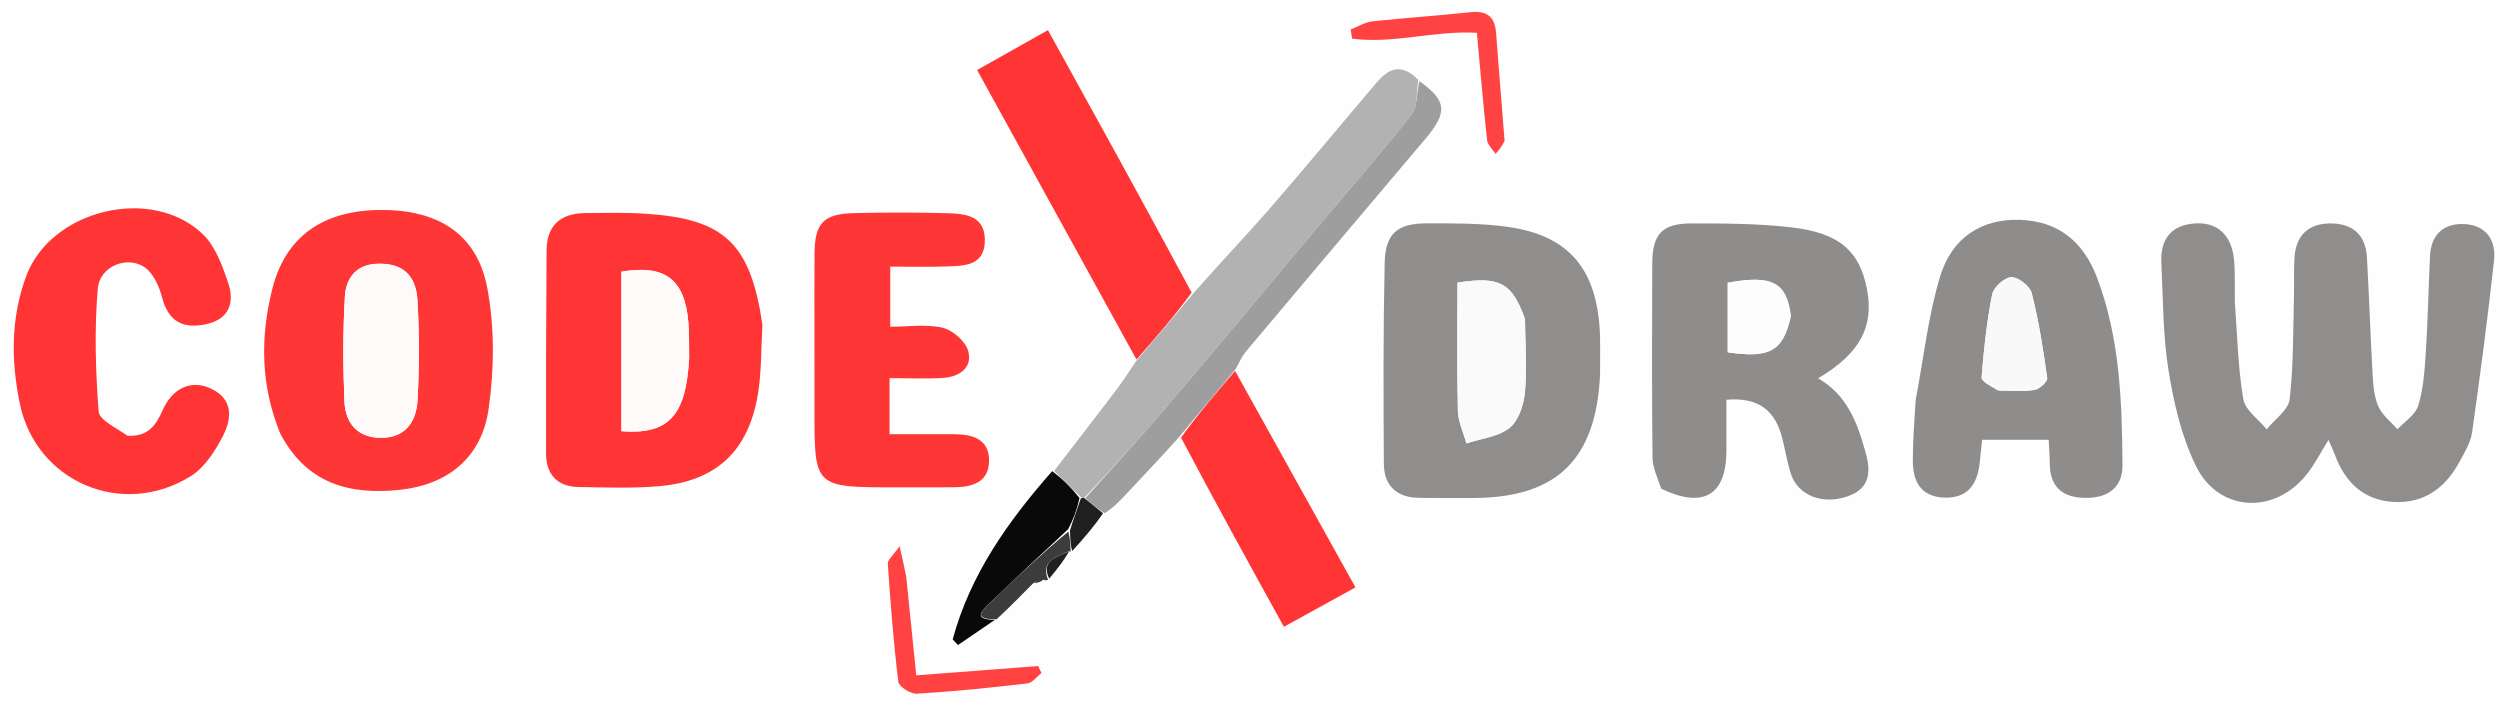
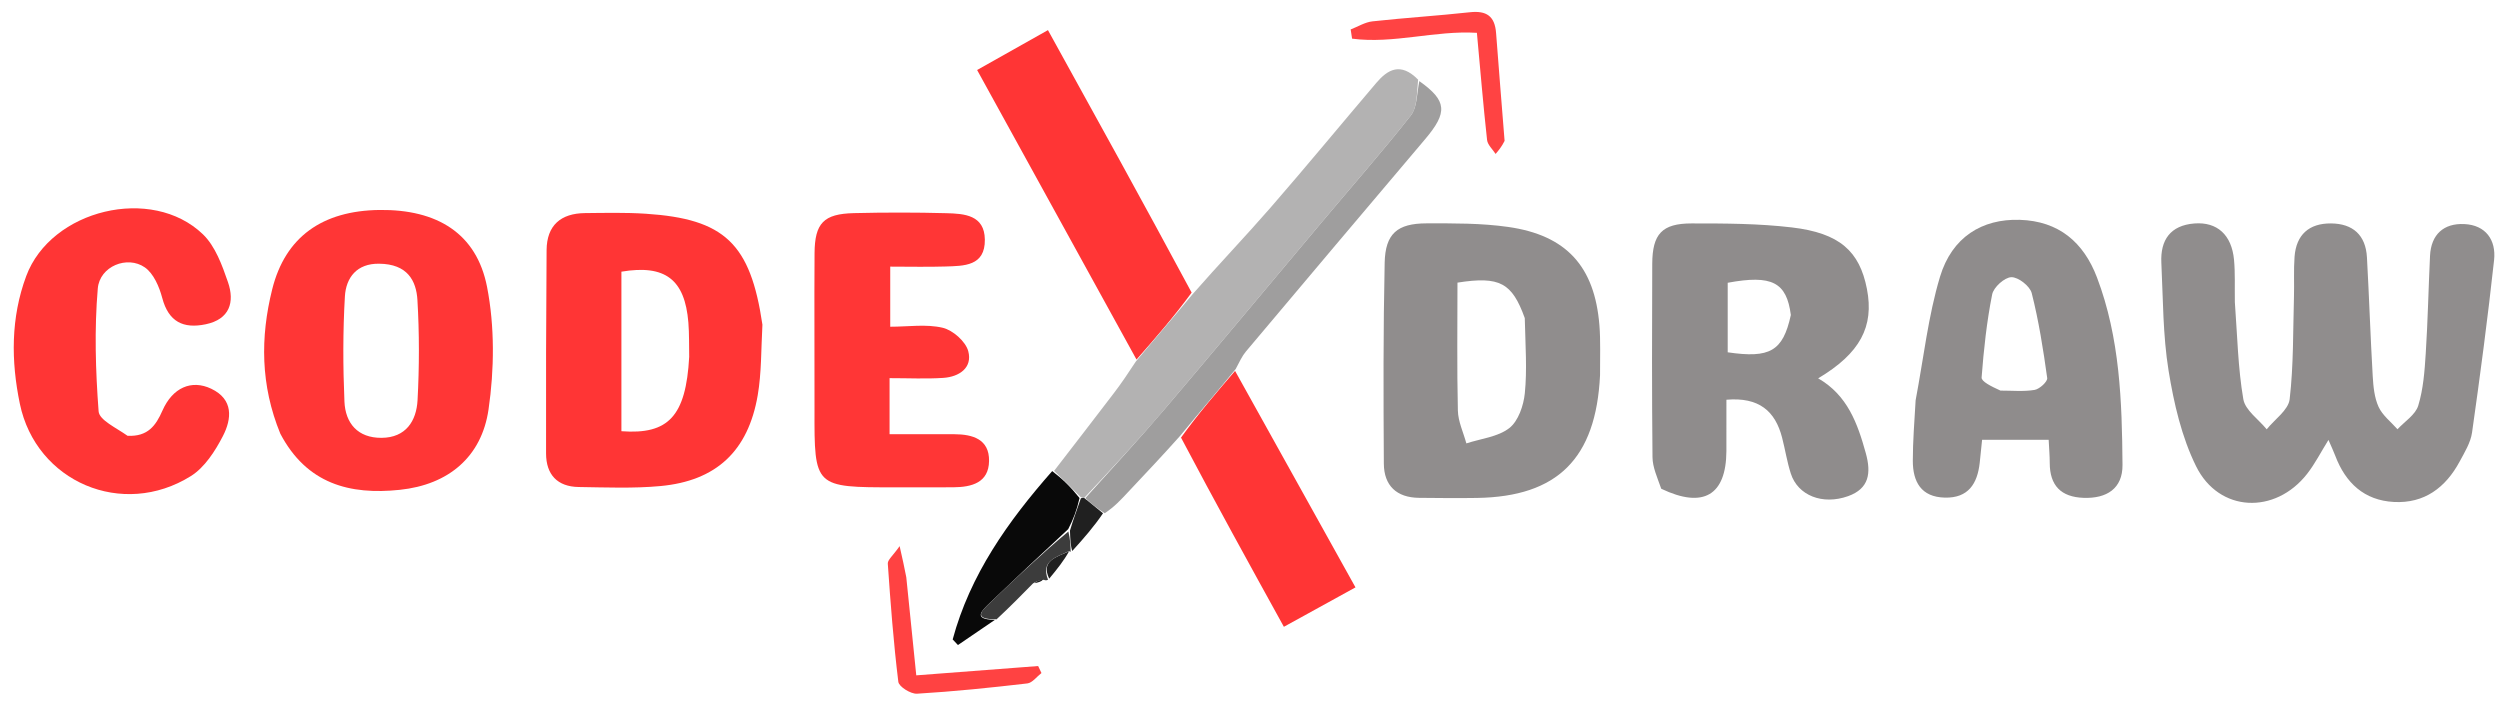
<svg xmlns="http://www.w3.org/2000/svg" version="1.1" id="Layer_1" x="0px" y="0px" width="100%" viewBox="0 0 472 134" enable-background="new 0 0 472 134" xml:space="preserve">
-   <path fill="#FFFEFE" opacity="1" stroke="none" d=" M321,135   C214.044,135 107.588,135 1.066,135   C1.066,90.396 1.066,45.791 1.066,1.094   C158.333,1.094 315.667,1.094 472.969,1.094   C472.969,45.745 472.969,90.373 472.969,135   C422.458,135 371.979,135 321,135  M197.566,109.711   C197.566,109.711 197.862,109.437 198.319,109.058   C199.616,107.419 200.912,105.78 202.107,104.11   C202.107,104.11 202.146,104.209 202.731,103.852   C204.68,101.577 206.628,99.302 209.212,97.015   C210.443,95.67 211.659,94.311 212.908,92.983   C216.176,89.509 219.458,86.048 223.049,83.274   C229.446,94.87 235.844,106.465 242.396,118.34   C247.013,115.798 251.304,113.435 255.915,110.897   C248.147,96.934 240.664,83.482 233.414,69.309   C234.015,68.32 234.499,67.232 235.235,66.357   C246.48,52.991 257.743,39.641 269.035,26.314   C273.371,21.198 273.201,19.033 267.5,14.356   C264.423,11.679 261.996,13.121 259.844,15.651   C253.173,23.493 246.626,31.442 239.869,39.209   C235.117,44.67 230.101,49.902 224.875,54.58   C215.903,38.346 206.931,22.111 197.854,5.687   C193.12,8.352 188.862,10.749 184.478,13.216   C194.72,31.82 204.646,49.851 214.337,68.592   C213.003,70.46 211.716,72.363 210.325,74.189   C206.576,79.112 202.783,84.001 198.311,88.976   C190.252,98.487 183.153,108.537 179.865,120.725   C180.197,121.078 180.528,121.432 180.86,121.785   C183.181,120.203 185.502,118.621 188.484,116.814   C190.668,114.592 192.851,112.369 195.614,110.083   C196.132,109.937 196.65,109.792 197.566,109.711  M421.933,56.544   C421.895,54.048 422.016,51.537 421.785,49.059   C421.347,44.341 418.597,41.851 414.292,42.191   C409.773,42.549 407.854,45.31 408.063,49.61   C408.392,56.417 408.343,63.302 409.43,69.996   C410.429,76.15 411.891,82.502 414.625,88.037   C418.943,96.778 429.566,97.188 435.598,89.445   C437.082,87.541 438.191,85.346 439.613,83.057   C440.124,84.239 440.553,85.136 440.904,86.063   C442.847,91.184 446.372,94.468 451.954,94.772   C457.721,95.086 461.732,92.057 464.383,87.136   C465.325,85.388 466.453,83.56 466.723,81.659   C468.262,70.829 469.695,59.98 470.883,49.108   C471.298,45.305 469.292,42.486 465.255,42.303   C461.389,42.127 458.982,44.245 458.788,48.315   C458.497,54.46 458.37,60.615 457.978,66.753   C457.766,70.058 457.523,73.451 456.565,76.582   C456.037,78.307 454.001,79.572 452.645,81.044   C451.422,79.653 449.818,78.436 449.079,76.824   C448.277,75.074 448.083,72.966 447.968,70.995   C447.536,63.527 447.295,56.048 446.879,48.578   C446.645,44.39 444.229,42.212 440.088,42.182   C435.943,42.153 433.521,44.315 433.21,48.488   C433.025,50.972 433.174,53.48 433.102,55.974   C432.917,62.451 433.034,68.967 432.286,75.38   C432.049,77.412 429.463,79.171 427.952,81.054   C426.418,79.168 423.897,77.452 423.538,75.364   C422.531,69.496 422.414,63.475 421.933,56.544  M313.943,92.571   C321.624,96.094 325.896,93.47 325.944,85.189   C325.962,81.944 325.947,78.699 325.947,75.47   C332.116,74.943 335.164,77.618 336.461,82.631   C337.044,84.883 337.395,87.204 338.106,89.411   C339.435,93.542 344.079,95.403 348.919,93.674   C352.889,92.255 353.308,89.323 352.265,85.562   C350.706,79.934 348.81,74.619 343.267,71.429   C351.191,66.712 353.865,61.667 352.475,54.545   C351.085,47.422 347.324,44.004 338.309,42.939   C332.055,42.199 325.694,42.18 319.381,42.183   C313.774,42.185 311.968,44.179 311.944,49.819   C311.893,61.984 311.868,74.15 311.991,86.314   C312.011,88.207 312.873,90.091 313.943,92.571  M143.922,60.839   C141.691,45.953 136.788,41.327 121.934,40.353   C118.125,40.103 114.289,40.196 110.467,40.232   C105.892,40.274 103.233,42.531 103.197,47.222   C103.101,60.024 103.068,72.826 103.097,85.629   C103.105,89.592 105.223,91.888 109.247,91.947   C114.398,92.022 119.585,92.243 124.698,91.767   C135.242,90.784 141.245,85.159 143.055,74.638   C143.781,70.418 143.689,66.057 143.922,60.839  M302.102,70.364   C302.068,67.37 302.21,64.362 301.968,61.385   C301.069,50.315 295.758,44.412 284.734,42.845   C279.663,42.124 274.459,42.16 269.316,42.17   C263.812,42.18 261.544,44.123 261.425,49.6   C261.151,62.242 261.188,74.893 261.269,87.54   C261.296,91.687 263.676,93.951 267.92,93.992   C271.581,94.027 275.243,94.071 278.903,94.01   C294.042,93.757 301.327,86.602 302.102,70.364  M53.052,82.241   C57.921,91.365 66.039,93.472 75.482,92.48   C84.712,91.51 90.935,86.242 92.235,77.309   C93.335,69.747 93.41,61.663 91.961,54.194   C89.993,44.053 82.509,39.508 71.639,39.642   C60.869,39.775 53.86,44.727 51.394,54.612   C49.14,63.649 49.169,72.72 53.052,82.241  M361.594,76.027   C361.431,79.681 361.142,83.334 361.14,86.987   C361.138,90.949 362.695,93.842 367.187,93.951   C371.607,94.058 373.33,91.331 373.77,87.386   C373.93,85.948 374.068,84.508 374.219,83.036   C378.599,83.036 382.628,83.036 386.789,83.036   C386.873,84.766 386.99,86.079 386.991,87.392   C386.994,91.667 389.107,93.839 393.376,93.994   C397.744,94.152 400.764,92.247 400.729,87.773   C400.634,75.801 400.243,63.807 395.918,52.403   C393.387,45.73 388.687,41.729 381.324,41.504   C374.223,41.287 368.531,44.755 366.272,52.259   C364.044,59.663 363.2,67.484 361.594,76.027  M23.672,82.264   C21.908,80.737 18.741,79.315 18.618,77.664   C18.04,69.963 17.805,62.155 18.462,54.472   C18.821,50.26 24.038,48.177 27.345,50.483   C28.998,51.635 30.072,54.141 30.627,56.241   C31.822,60.764 34.61,62.105 38.837,61.224   C43.367,60.279 44.345,57.044 43.04,53.267   C41.935,50.068 40.647,46.484 38.314,44.238   C28.651,34.937 9.619,39.567 4.95,52.126   C2.023,60.001 2.073,68.163 3.749,76.236   C6.812,90.995 23.137,97.955 36.042,89.879   C38.64,88.252 40.622,85.159 42.085,82.327   C43.762,79.08 44.112,75.401 39.87,73.388   C36.153,71.623 32.584,73.176 30.667,77.527   C29.42,80.359 27.915,82.457 23.672,82.264  M169.513,92.009   C173.01,92.007 176.508,92.025 180.005,91.999   C183.449,91.973 186.675,91.144 186.734,87.034   C186.794,82.901 183.625,81.992 180.143,81.979   C176.048,81.963 171.953,81.975 167.95,81.975   C167.95,78.201 167.95,75.095 167.95,71.394   C171.535,71.394 174.828,71.561 178.095,71.345   C181.099,71.146 183.643,69.436 182.805,66.298   C182.315,64.466 179.899,62.336 177.984,61.883   C174.884,61.15 171.483,61.686 168.076,61.686   C168.076,57.499 168.076,53.982 168.076,50.339   C171.821,50.339 175.134,50.422 178.441,50.316   C181.977,50.202 186.009,50.281 185.939,45.221   C185.876,40.588 182.062,40.342 178.7,40.251   C172.876,40.094 167.042,40.097 161.216,40.238   C155.508,40.376 153.827,42.115 153.787,47.834   C153.718,57.659 153.801,67.485 153.779,77.31   C153.745,92.009 153.73,92.009 169.513,92.009  M284.067,26.153   C283.526,19.518 282.941,12.886 282.461,6.246   C282.229,3.037 280.644,1.97 277.513,2.312   C271.393,2.98 265.242,3.361 259.122,4.031   C257.711,4.186 256.376,5.032 255.006,5.56   C255.096,6.139 255.185,6.719 255.274,7.298   C263.069,8.331 270.914,5.715 278.838,6.197   C279.481,13.2 280.033,19.821 280.758,26.424   C280.861,27.352 281.812,28.187 282.371,29.065   C282.936,28.395 283.501,27.725 284.067,26.153  M171.081,108.576   C170.753,107.12 170.425,105.664 169.85,103.11   C168.589,104.916 167.567,105.702 167.616,106.415   C168.13,113.866 168.695,121.321 169.604,128.73   C169.717,129.648 171.952,131.043 173.129,130.972   C180.088,130.555 187.032,129.838 193.958,129.031   C194.911,128.92 195.741,127.75 196.628,127.071   C196.42,126.63 196.212,126.188 196.005,125.747   C188.484,126.322 180.964,126.897 172.991,127.506   C172.349,121.239 171.743,115.326 171.081,108.576  z" />
+   <path fill="#00000000" opacity="1" stroke="none" d=" M321,135   C214.044,135 107.588,135 1.066,135   C1.066,90.396 1.066,45.791 1.066,1.094   C158.333,1.094 315.667,1.094 472.969,1.094   C472.969,45.745 472.969,90.373 472.969,135   C422.458,135 371.979,135 321,135  M197.566,109.711   C197.566,109.711 197.862,109.437 198.319,109.058   C199.616,107.419 200.912,105.78 202.107,104.11   C202.107,104.11 202.146,104.209 202.731,103.852   C204.68,101.577 206.628,99.302 209.212,97.015   C210.443,95.67 211.659,94.311 212.908,92.983   C216.176,89.509 219.458,86.048 223.049,83.274   C229.446,94.87 235.844,106.465 242.396,118.34   C247.013,115.798 251.304,113.435 255.915,110.897   C248.147,96.934 240.664,83.482 233.414,69.309   C234.015,68.32 234.499,67.232 235.235,66.357   C246.48,52.991 257.743,39.641 269.035,26.314   C273.371,21.198 273.201,19.033 267.5,14.356   C264.423,11.679 261.996,13.121 259.844,15.651   C253.173,23.493 246.626,31.442 239.869,39.209   C235.117,44.67 230.101,49.902 224.875,54.58   C215.903,38.346 206.931,22.111 197.854,5.687   C193.12,8.352 188.862,10.749 184.478,13.216   C194.72,31.82 204.646,49.851 214.337,68.592   C213.003,70.46 211.716,72.363 210.325,74.189   C206.576,79.112 202.783,84.001 198.311,88.976   C190.252,98.487 183.153,108.537 179.865,120.725   C180.197,121.078 180.528,121.432 180.86,121.785   C183.181,120.203 185.502,118.621 188.484,116.814   C190.668,114.592 192.851,112.369 195.614,110.083   C196.132,109.937 196.65,109.792 197.566,109.711  M421.933,56.544   C421.895,54.048 422.016,51.537 421.785,49.059   C421.347,44.341 418.597,41.851 414.292,42.191   C409.773,42.549 407.854,45.31 408.063,49.61   C408.392,56.417 408.343,63.302 409.43,69.996   C410.429,76.15 411.891,82.502 414.625,88.037   C418.943,96.778 429.566,97.188 435.598,89.445   C437.082,87.541 438.191,85.346 439.613,83.057   C440.124,84.239 440.553,85.136 440.904,86.063   C442.847,91.184 446.372,94.468 451.954,94.772   C457.721,95.086 461.732,92.057 464.383,87.136   C465.325,85.388 466.453,83.56 466.723,81.659   C468.262,70.829 469.695,59.98 470.883,49.108   C471.298,45.305 469.292,42.486 465.255,42.303   C461.389,42.127 458.982,44.245 458.788,48.315   C458.497,54.46 458.37,60.615 457.978,66.753   C457.766,70.058 457.523,73.451 456.565,76.582   C456.037,78.307 454.001,79.572 452.645,81.044   C451.422,79.653 449.818,78.436 449.079,76.824   C448.277,75.074 448.083,72.966 447.968,70.995   C447.536,63.527 447.295,56.048 446.879,48.578   C446.645,44.39 444.229,42.212 440.088,42.182   C435.943,42.153 433.521,44.315 433.21,48.488   C433.025,50.972 433.174,53.48 433.102,55.974   C432.917,62.451 433.034,68.967 432.286,75.38   C432.049,77.412 429.463,79.171 427.952,81.054   C426.418,79.168 423.897,77.452 423.538,75.364   C422.531,69.496 422.414,63.475 421.933,56.544  M313.943,92.571   C321.624,96.094 325.896,93.47 325.944,85.189   C325.962,81.944 325.947,78.699 325.947,75.47   C332.116,74.943 335.164,77.618 336.461,82.631   C337.044,84.883 337.395,87.204 338.106,89.411   C339.435,93.542 344.079,95.403 348.919,93.674   C352.889,92.255 353.308,89.323 352.265,85.562   C350.706,79.934 348.81,74.619 343.267,71.429   C351.191,66.712 353.865,61.667 352.475,54.545   C351.085,47.422 347.324,44.004 338.309,42.939   C332.055,42.199 325.694,42.18 319.381,42.183   C313.774,42.185 311.968,44.179 311.944,49.819   C311.893,61.984 311.868,74.15 311.991,86.314   C312.011,88.207 312.873,90.091 313.943,92.571  M143.922,60.839   C141.691,45.953 136.788,41.327 121.934,40.353   C118.125,40.103 114.289,40.196 110.467,40.232   C105.892,40.274 103.233,42.531 103.197,47.222   C103.101,60.024 103.068,72.826 103.097,85.629   C103.105,89.592 105.223,91.888 109.247,91.947   C114.398,92.022 119.585,92.243 124.698,91.767   C135.242,90.784 141.245,85.159 143.055,74.638   C143.781,70.418 143.689,66.057 143.922,60.839  M302.102,70.364   C302.068,67.37 302.21,64.362 301.968,61.385   C301.069,50.315 295.758,44.412 284.734,42.845   C279.663,42.124 274.459,42.16 269.316,42.17   C263.812,42.18 261.544,44.123 261.425,49.6   C261.151,62.242 261.188,74.893 261.269,87.54   C261.296,91.687 263.676,93.951 267.92,93.992   C271.581,94.027 275.243,94.071 278.903,94.01   C294.042,93.757 301.327,86.602 302.102,70.364  M53.052,82.241   C57.921,91.365 66.039,93.472 75.482,92.48   C84.712,91.51 90.935,86.242 92.235,77.309   C93.335,69.747 93.41,61.663 91.961,54.194   C89.993,44.053 82.509,39.508 71.639,39.642   C60.869,39.775 53.86,44.727 51.394,54.612   C49.14,63.649 49.169,72.72 53.052,82.241  M361.594,76.027   C361.431,79.681 361.142,83.334 361.14,86.987   C361.138,90.949 362.695,93.842 367.187,93.951   C371.607,94.058 373.33,91.331 373.77,87.386   C373.93,85.948 374.068,84.508 374.219,83.036   C378.599,83.036 382.628,83.036 386.789,83.036   C386.873,84.766 386.99,86.079 386.991,87.392   C386.994,91.667 389.107,93.839 393.376,93.994   C397.744,94.152 400.764,92.247 400.729,87.773   C400.634,75.801 400.243,63.807 395.918,52.403   C393.387,45.73 388.687,41.729 381.324,41.504   C374.223,41.287 368.531,44.755 366.272,52.259   C364.044,59.663 363.2,67.484 361.594,76.027  M23.672,82.264   C21.908,80.737 18.741,79.315 18.618,77.664   C18.04,69.963 17.805,62.155 18.462,54.472   C18.821,50.26 24.038,48.177 27.345,50.483   C28.998,51.635 30.072,54.141 30.627,56.241   C31.822,60.764 34.61,62.105 38.837,61.224   C43.367,60.279 44.345,57.044 43.04,53.267   C41.935,50.068 40.647,46.484 38.314,44.238   C28.651,34.937 9.619,39.567 4.95,52.126   C2.023,60.001 2.073,68.163 3.749,76.236   C6.812,90.995 23.137,97.955 36.042,89.879   C38.64,88.252 40.622,85.159 42.085,82.327   C43.762,79.08 44.112,75.401 39.87,73.388   C36.153,71.623 32.584,73.176 30.667,77.527   C29.42,80.359 27.915,82.457 23.672,82.264  M169.513,92.009   C173.01,92.007 176.508,92.025 180.005,91.999   C183.449,91.973 186.675,91.144 186.734,87.034   C186.794,82.901 183.625,81.992 180.143,81.979   C176.048,81.963 171.953,81.975 167.95,81.975   C167.95,78.201 167.95,75.095 167.95,71.394   C171.535,71.394 174.828,71.561 178.095,71.345   C181.099,71.146 183.643,69.436 182.805,66.298   C182.315,64.466 179.899,62.336 177.984,61.883   C174.884,61.15 171.483,61.686 168.076,61.686   C168.076,57.499 168.076,53.982 168.076,50.339   C171.821,50.339 175.134,50.422 178.441,50.316   C181.977,50.202 186.009,50.281 185.939,45.221   C185.876,40.588 182.062,40.342 178.7,40.251   C172.876,40.094 167.042,40.097 161.216,40.238   C155.508,40.376 153.827,42.115 153.787,47.834   C153.718,57.659 153.801,67.485 153.779,77.31   C153.745,92.009 153.73,92.009 169.513,92.009  M284.067,26.153   C283.526,19.518 282.941,12.886 282.461,6.246   C282.229,3.037 280.644,1.97 277.513,2.312   C271.393,2.98 265.242,3.361 259.122,4.031   C257.711,4.186 256.376,5.032 255.006,5.56   C255.096,6.139 255.185,6.719 255.274,7.298   C263.069,8.331 270.914,5.715 278.838,6.197   C279.481,13.2 280.033,19.821 280.758,26.424   C280.861,27.352 281.812,28.187 282.371,29.065   C282.936,28.395 283.501,27.725 284.067,26.153  M171.081,108.576   C170.753,107.12 170.425,105.664 169.85,103.11   C168.589,104.916 167.567,105.702 167.616,106.415   C168.13,113.866 168.695,121.321 169.604,128.73   C169.717,129.648 171.952,131.043 173.129,130.972   C180.088,130.555 187.032,129.838 193.958,129.031   C194.911,128.92 195.741,127.75 196.628,127.071   C196.42,126.63 196.212,126.188 196.005,125.747   C188.484,126.322 180.964,126.897 172.991,127.506   C172.349,121.239 171.743,115.326 171.081,108.576  z" />
  <path fill="#908D8D" opacity="1" stroke="none" d=" M421.94,57.029   C422.414,63.475 422.531,69.496 423.538,75.364   C423.897,77.452 426.418,79.168 427.952,81.054   C429.463,79.171 432.049,77.412 432.286,75.38   C433.034,68.967 432.917,62.451 433.102,55.974   C433.174,53.48 433.025,50.972 433.21,48.488   C433.521,44.315 435.943,42.153 440.088,42.182   C444.229,42.212 446.645,44.39 446.879,48.578   C447.295,56.048 447.536,63.527 447.968,70.995   C448.083,72.966 448.277,75.074 449.079,76.824   C449.818,78.436 451.422,79.653 452.645,81.044   C454.001,79.572 456.037,78.307 456.565,76.582   C457.523,73.451 457.766,70.058 457.978,66.753   C458.37,60.615 458.497,54.46 458.788,48.315   C458.982,44.245 461.389,42.127 465.255,42.303   C469.292,42.486 471.298,45.305 470.883,49.108   C469.695,59.98 468.262,70.829 466.723,81.659   C466.453,83.56 465.325,85.388 464.383,87.136   C461.732,92.057 457.721,95.086 451.954,94.772   C446.372,94.468 442.847,91.184 440.904,86.063   C440.553,85.136 440.124,84.239 439.613,83.057   C438.191,85.346 437.082,87.541 435.598,89.445   C429.566,97.188 418.943,96.778 414.625,88.037   C411.891,82.502 410.429,76.15 409.43,69.996   C408.343,63.302 408.392,56.417 408.063,49.61   C407.854,45.31 409.773,42.549 414.292,42.191   C418.597,41.851 421.347,44.341 421.785,49.059   C422.016,51.537 421.895,54.048 421.94,57.029  z" />
  <path fill="#8F8C8C" opacity="1" stroke="none" d=" M313.644,92.275   C312.873,90.091 312.011,88.207 311.991,86.314   C311.868,74.15 311.893,61.984 311.944,49.819   C311.968,44.179 313.774,42.185 319.381,42.183   C325.694,42.18 332.055,42.199 338.309,42.939   C347.324,44.004 351.085,47.422 352.475,54.545   C353.865,61.667 351.191,66.712 343.267,71.429   C348.81,74.619 350.706,79.934 352.265,85.562   C353.308,89.323 352.889,92.255 348.919,93.674   C344.079,95.403 339.435,93.542 338.106,89.411   C337.395,87.204 337.044,84.883 336.461,82.631   C335.164,77.618 332.116,74.943 325.947,75.47   C325.947,78.699 325.962,81.944 325.944,85.189   C325.896,93.47 321.624,96.094 313.644,92.275  M338.111,59.469   C337.31,53.288 334.56,51.838 326.19,53.386   C326.19,57.741 326.19,62.148 326.19,66.515   C334.136,67.676 336.617,66.341 338.111,59.469  z" />
  <path fill="#FF3535" opacity="1" stroke="none" d=" M143.945,61.3   C143.689,66.057 143.781,70.418 143.055,74.638   C141.245,85.159 135.242,90.784 124.698,91.767   C119.585,92.243 114.398,92.022 109.247,91.947   C105.223,91.888 103.105,89.592 103.097,85.629   C103.068,72.826 103.101,60.024 103.197,47.222   C103.233,42.531 105.892,40.274 110.467,40.232   C114.289,40.196 118.125,40.103 121.934,40.353   C136.788,41.327 141.691,45.953 143.945,61.3  M130.12,67.374   C130.075,65.215 130.141,63.047 129.966,60.899   C129.304,52.745 125.585,49.908 117.322,51.292   C117.322,61.326 117.322,71.382 117.322,81.413   C126.193,82.082 129.503,78.595 130.12,67.374  z" />
  <path fill="#908D8D" opacity="1" stroke="none" d=" M302.089,70.836   C301.327,86.602 294.042,93.757 278.903,94.01   C275.243,94.071 271.581,94.027 267.92,93.992   C263.676,93.951 261.296,91.687 261.269,87.54   C261.188,74.893 261.151,62.242 261.425,49.6   C261.544,44.123 263.812,42.18 269.316,42.17   C274.459,42.16 279.663,42.124 284.734,42.845   C295.758,44.412 301.069,50.315 301.968,61.385   C302.21,64.362 302.068,67.37 302.089,70.836  M287.877,60.056   C285.478,53.402 283.168,52.1 275.17,53.36   C275.17,61.335 275.059,69.431 275.247,77.52   C275.295,79.596 276.29,81.649 276.849,83.713   C279.602,82.811 282.81,82.494 284.96,80.82   C286.656,79.499 287.654,76.566 287.887,74.242   C288.33,69.83 288.002,65.34 287.877,60.056  z" />
  <path fill="#FF3636" opacity="1" stroke="none" d=" M52.926,81.883   C49.169,72.72 49.14,63.649 51.394,54.612   C53.86,44.727 60.869,39.775 71.639,39.642   C82.509,39.508 89.993,44.053 91.961,54.194   C93.41,61.663 93.335,69.747 92.235,77.309   C90.935,86.242 84.712,91.51 75.482,92.48   C66.039,93.472 57.921,91.365 52.926,81.883  M71.576,49.789   C67.394,49.725 65.324,52.388 65.116,55.967   C64.732,62.561 64.749,69.202 65.03,75.805   C65.204,79.92 67.552,82.693 72.032,82.664   C76.62,82.635 78.622,79.494 78.834,75.548   C79.172,69.262 79.182,62.928 78.811,56.645   C78.596,53.001 76.929,49.832 71.576,49.789  z" />
  <path fill="#8F8C8C" opacity="1" stroke="none" d=" M361.671,75.574   C363.2,67.484 364.044,59.663 366.272,52.259   C368.531,44.755 374.223,41.287 381.324,41.504   C388.687,41.729 393.387,45.73 395.918,52.403   C400.243,63.807 400.634,75.801 400.729,87.773   C400.764,92.247 397.744,94.152 393.376,93.994   C389.107,93.839 386.994,91.667 386.991,87.392   C386.99,86.079 386.873,84.766 386.789,83.036   C382.628,83.036 378.599,83.036 374.219,83.036   C374.068,84.508 373.93,85.948 373.77,87.386   C373.33,91.331 371.607,94.058 367.187,93.951   C362.695,93.842 361.138,90.949 361.14,86.987   C361.142,83.334 361.431,79.681 361.671,75.574  M377.687,73.744   C379.841,73.737 382.035,73.963 384.133,73.615   C385.067,73.46 386.604,72.039 386.513,71.379   C385.77,65.998 384.921,60.607 383.591,55.348   C383.256,54.021 381.05,52.3 379.743,52.333   C378.46,52.365 376.39,54.232 376.121,55.583   C375.093,60.743 374.53,66.011 374.128,71.264   C374.07,72.016 375.851,72.91 377.687,73.744  z" />
  <path fill="#FF3535" opacity="1" stroke="none" d=" M24.086,82.281   C27.915,82.457 29.42,80.359 30.667,77.527   C32.584,73.176 36.153,71.623 39.87,73.388   C44.112,75.401 43.762,79.08 42.085,82.327   C40.622,85.159 38.64,88.252 36.042,89.879   C23.137,97.955 6.812,90.995 3.749,76.236   C2.073,68.163 2.023,60.001 4.95,52.126   C9.619,39.567 28.651,34.937 38.314,44.238   C40.647,46.484 41.935,50.068 43.04,53.267   C44.345,57.044 43.367,60.279 38.837,61.224   C34.61,62.105 31.822,60.764 30.627,56.241   C30.072,54.141 28.998,51.635 27.345,50.483   C24.038,48.177 18.821,50.26 18.462,54.472   C17.805,62.155 18.04,69.963 18.618,77.664   C18.741,79.315 21.908,80.737 24.086,82.281  z" />
  <path fill="#FF3636" opacity="1" stroke="none" d=" M169.02,92.009   C153.73,92.009 153.745,92.009 153.779,77.31   C153.801,67.485 153.718,57.659 153.787,47.834   C153.827,42.115 155.508,40.376 161.216,40.238   C167.042,40.097 172.876,40.094 178.7,40.251   C182.062,40.342 185.876,40.588 185.939,45.221   C186.009,50.281 181.977,50.202 178.441,50.316   C175.134,50.422 171.821,50.339 168.076,50.339   C168.076,53.982 168.076,57.499 168.076,61.686   C171.483,61.686 174.884,61.15 177.984,61.883   C179.899,62.336 182.315,64.466 182.805,66.298   C183.643,69.436 181.099,71.146 178.095,71.345   C174.828,71.561 171.535,71.394 167.95,71.394   C167.95,75.095 167.95,78.201 167.95,81.975   C171.953,81.975 176.048,81.963 180.143,81.979   C183.625,81.992 186.794,82.901 186.734,87.034   C186.675,91.144 183.449,91.973 180.005,91.999   C176.508,92.025 173.01,92.007 169.02,92.009  z" />
  <path fill="#FF3535" opacity="1" stroke="none" d=" M214.572,67.882   C204.646,49.851 194.72,31.82 184.478,13.216   C188.862,10.749 193.12,8.352 197.854,5.687   C206.931,22.111 215.903,38.346 224.981,55.24   C221.582,59.894 218.077,63.888 214.572,67.882  z" />
  <path fill="#B3B2B2" opacity="1" stroke="none" d=" M214.455,68.237   C218.077,63.888 221.582,59.894 225.145,55.568   C230.101,49.902 235.117,44.67 239.869,39.209   C246.626,31.442 253.173,23.493 259.844,15.651   C261.996,13.121 264.423,11.679 267.742,15.04   C267.48,17.775 267.561,20.289 266.37,21.8   C260.936,28.694 255.136,35.298 249.486,42.021   C239.575,53.814 229.734,65.666 219.752,77.398   C214.936,83.058 209.865,88.503 204.69,94.013   C204.469,93.981 204.024,93.948 203.849,93.672   C202.119,91.899 200.563,90.401 199.007,88.904   C202.783,84.001 206.576,79.112 210.325,74.189   C211.716,72.363 213.003,70.46 214.455,68.237  z" />
  <path fill="#FF3535" opacity="1" stroke="none" d=" M233.181,70.029   C240.664,83.482 248.147,96.934 255.915,110.897   C251.304,113.435 247.013,115.798 242.396,118.34   C235.844,106.465 229.446,94.87 222.976,82.619   C226.33,77.986 229.755,74.008 233.181,70.029  z" />
  <path fill="#9F9E9E" opacity="1" stroke="none" d=" M233.298,69.669   C229.755,74.008 226.33,77.986 222.819,82.273   C219.458,86.048 216.176,89.509 212.908,92.983   C211.659,94.311 210.443,95.67 208.571,96.897   C206.923,95.868 205.917,94.957 204.91,94.046   C209.865,88.503 214.936,83.058 219.752,77.398   C229.734,65.666 239.575,53.814 249.486,42.021   C255.136,35.298 260.936,28.694 266.37,21.8   C267.561,20.289 267.48,17.775 267.966,15.31   C273.201,19.033 273.371,21.198 269.035,26.314   C257.743,39.641 246.48,52.991 235.235,66.357   C234.499,67.232 234.015,68.32 233.298,69.669  z" />
  <path fill="#090909" opacity="1" stroke="none" d=" M198.659,88.94   C200.563,90.401 202.119,91.899 203.818,94.024   C203.3,96.343 202.64,98.034 201.679,99.899   C196.582,104.62 191.775,109.156 186.997,113.723   C185.404,115.246 183.484,116.949 187.823,117.039   C185.502,118.621 183.181,120.203 180.86,121.785   C180.528,121.432 180.197,121.078 179.865,120.725   C183.153,108.537 190.252,98.487 198.659,88.94  z" />
  <path fill="#FF4343" opacity="1" stroke="none" d=" M284.067,26.604   C283.501,27.725 282.936,28.395 282.371,29.065   C281.812,28.187 280.861,27.352 280.758,26.424   C280.033,19.821 279.481,13.2 278.838,6.197   C270.914,5.715 263.069,8.331 255.274,7.298   C255.185,6.719 255.096,6.139 255.006,5.56   C256.376,5.032 257.711,4.186 259.122,4.031   C265.242,3.361 271.393,2.98 277.513,2.312   C280.644,1.97 282.229,3.037 282.461,6.246   C282.941,12.886 283.526,19.518 284.067,26.604  z" />
  <path fill="#FF4242" opacity="1" stroke="none" d=" M171.109,108.995   C171.743,115.326 172.349,121.239 172.991,127.506   C180.964,126.897 188.484,126.322 196.005,125.747   C196.212,126.188 196.42,126.63 196.628,127.071   C195.741,127.75 194.911,128.92 193.958,129.031   C187.032,129.838 180.088,130.555 173.129,130.972   C171.952,131.043 169.717,129.648 169.604,128.73   C168.695,121.321 168.13,113.866 167.616,106.415   C167.567,105.702 168.589,104.916 169.85,103.11   C170.425,105.664 170.753,107.12 171.109,108.995  z" />
  <path fill="#3C3C3C" opacity="1" stroke="none" d=" M188.153,116.926   C183.484,116.949 185.404,115.246 186.997,113.723   C191.775,109.156 196.582,104.62 201.706,100.353   C202.072,101.826 202.109,103.017 202.146,104.209   C202.146,104.209 202.107,104.11 201.788,104.07   C199.332,105.209 196.484,105.914 197.862,109.437   C197.862,109.437 197.566,109.711 197.087,109.463   C196.084,109.525 195.56,109.836 195.035,110.147   C192.851,112.369 190.668,114.592 188.153,116.926  z" />
  <path fill="#202020" opacity="1" stroke="none" d=" M202.439,104.03   C202.109,103.017 202.072,101.826 202.007,100.18   C202.64,98.034 203.3,96.343 203.992,94.3   C204.024,93.948 204.469,93.981 204.69,94.013   C205.917,94.957 206.923,95.868 208.253,96.903   C206.628,99.302 204.68,101.577 202.439,104.03  z" />
  <path fill="#202020" opacity="1" stroke="none" d=" M198.091,109.248   C196.484,105.914 199.332,105.209 201.839,104.085   C200.912,105.78 199.616,107.419 198.091,109.248  z" />
  <path fill="#202020" opacity="1" stroke="none" d=" M195.324,110.115   C195.56,109.836 196.084,109.525 196.889,109.43   C196.65,109.792 196.132,109.937 195.324,110.115  z" />
-   <path fill="#FDFDFD" opacity="1" stroke="none" d=" M338.096,59.886   C336.617,66.341 334.136,67.676 326.19,66.515   C326.19,62.148 326.19,57.741 326.19,53.386   C334.56,51.838 337.31,53.288 338.096,59.886  z" />
-   <path fill="#FFFBFB" opacity="1" stroke="none" d=" M130.108,67.834   C129.503,78.595 126.193,82.082 117.322,81.413   C117.322,71.382 117.322,61.326 117.322,51.292   C125.585,49.908 129.304,52.745 129.966,60.899   C130.141,63.047 130.075,65.215 130.108,67.834  z" />
-   <path fill="#FAFAFA" opacity="1" stroke="none" d=" M287.936,60.469   C288.002,65.34 288.33,69.83 287.887,74.242   C287.654,76.566 286.656,79.499 284.96,80.82   C282.81,82.494 279.602,82.811 276.849,83.713   C276.29,81.649 275.295,79.596 275.247,77.52   C275.059,69.431 275.17,61.335 275.17,53.36   C283.168,52.1 285.478,53.402 287.936,60.469  z" />
-   <path fill="#FFFAFA" opacity="1" stroke="none" d=" M71.989,49.79   C76.929,49.832 78.596,53.001 78.811,56.645   C79.182,62.928 79.172,69.262 78.834,75.548   C78.622,79.494 76.62,82.635 72.032,82.664   C67.552,82.693 65.204,79.92 65.03,75.805   C64.749,69.202 64.732,62.561 65.116,55.967   C65.324,52.388 67.394,49.725 71.989,49.79  z" />
-   <path fill="#F9F9F9" opacity="1" stroke="none" d=" M377.234,73.741   C375.851,72.91 374.07,72.016 374.128,71.264   C374.53,66.011 375.093,60.743 376.121,55.583   C376.39,54.232 378.46,52.365 379.743,52.333   C381.05,52.3 383.256,54.021 383.591,55.348   C384.921,60.607 385.77,65.998 386.513,71.379   C386.604,72.039 385.067,73.46 384.133,73.615   C382.035,73.963 379.841,73.737 377.234,73.741  z" />
+   <path fill="#00000000" opacity="1" stroke="none" d=" M338.096,59.886   C336.617,66.341 334.136,67.676 326.19,66.515   C326.19,62.148 326.19,57.741 326.19,53.386   C334.56,51.838 337.31,53.288 338.096,59.886  z" />
+   <path fill="#00000000" opacity="1" stroke="none" d=" M130.108,67.834   C129.503,78.595 126.193,82.082 117.322,81.413   C117.322,71.382 117.322,61.326 117.322,51.292   C125.585,49.908 129.304,52.745 129.966,60.899   C130.141,63.047 130.075,65.215 130.108,67.834  z" />
+   <path fill="#00000000" opacity="1" stroke="none" d=" M287.936,60.469   C288.002,65.34 288.33,69.83 287.887,74.242   C287.654,76.566 286.656,79.499 284.96,80.82   C282.81,82.494 279.602,82.811 276.849,83.713   C276.29,81.649 275.295,79.596 275.247,77.52   C275.059,69.431 275.17,61.335 275.17,53.36   C283.168,52.1 285.478,53.402 287.936,60.469  z" />
+   <path fill="#00000000" opacity="1" stroke="none" d=" M71.989,49.79   C76.929,49.832 78.596,53.001 78.811,56.645   C79.182,62.928 79.172,69.262 78.834,75.548   C78.622,79.494 76.62,82.635 72.032,82.664   C67.552,82.693 65.204,79.92 65.03,75.805   C64.749,69.202 64.732,62.561 65.116,55.967   C65.324,52.388 67.394,49.725 71.989,49.79  z" />
+   <path fill="#00000000" opacity="1" stroke="none" d=" M377.234,73.741   C375.851,72.91 374.07,72.016 374.128,71.264   C374.53,66.011 375.093,60.743 376.121,55.583   C376.39,54.232 378.46,52.365 379.743,52.333   C381.05,52.3 383.256,54.021 383.591,55.348   C384.921,60.607 385.77,65.998 386.513,71.379   C386.604,72.039 385.067,73.46 384.133,73.615   C382.035,73.963 379.841,73.737 377.234,73.741  z" />
</svg>
